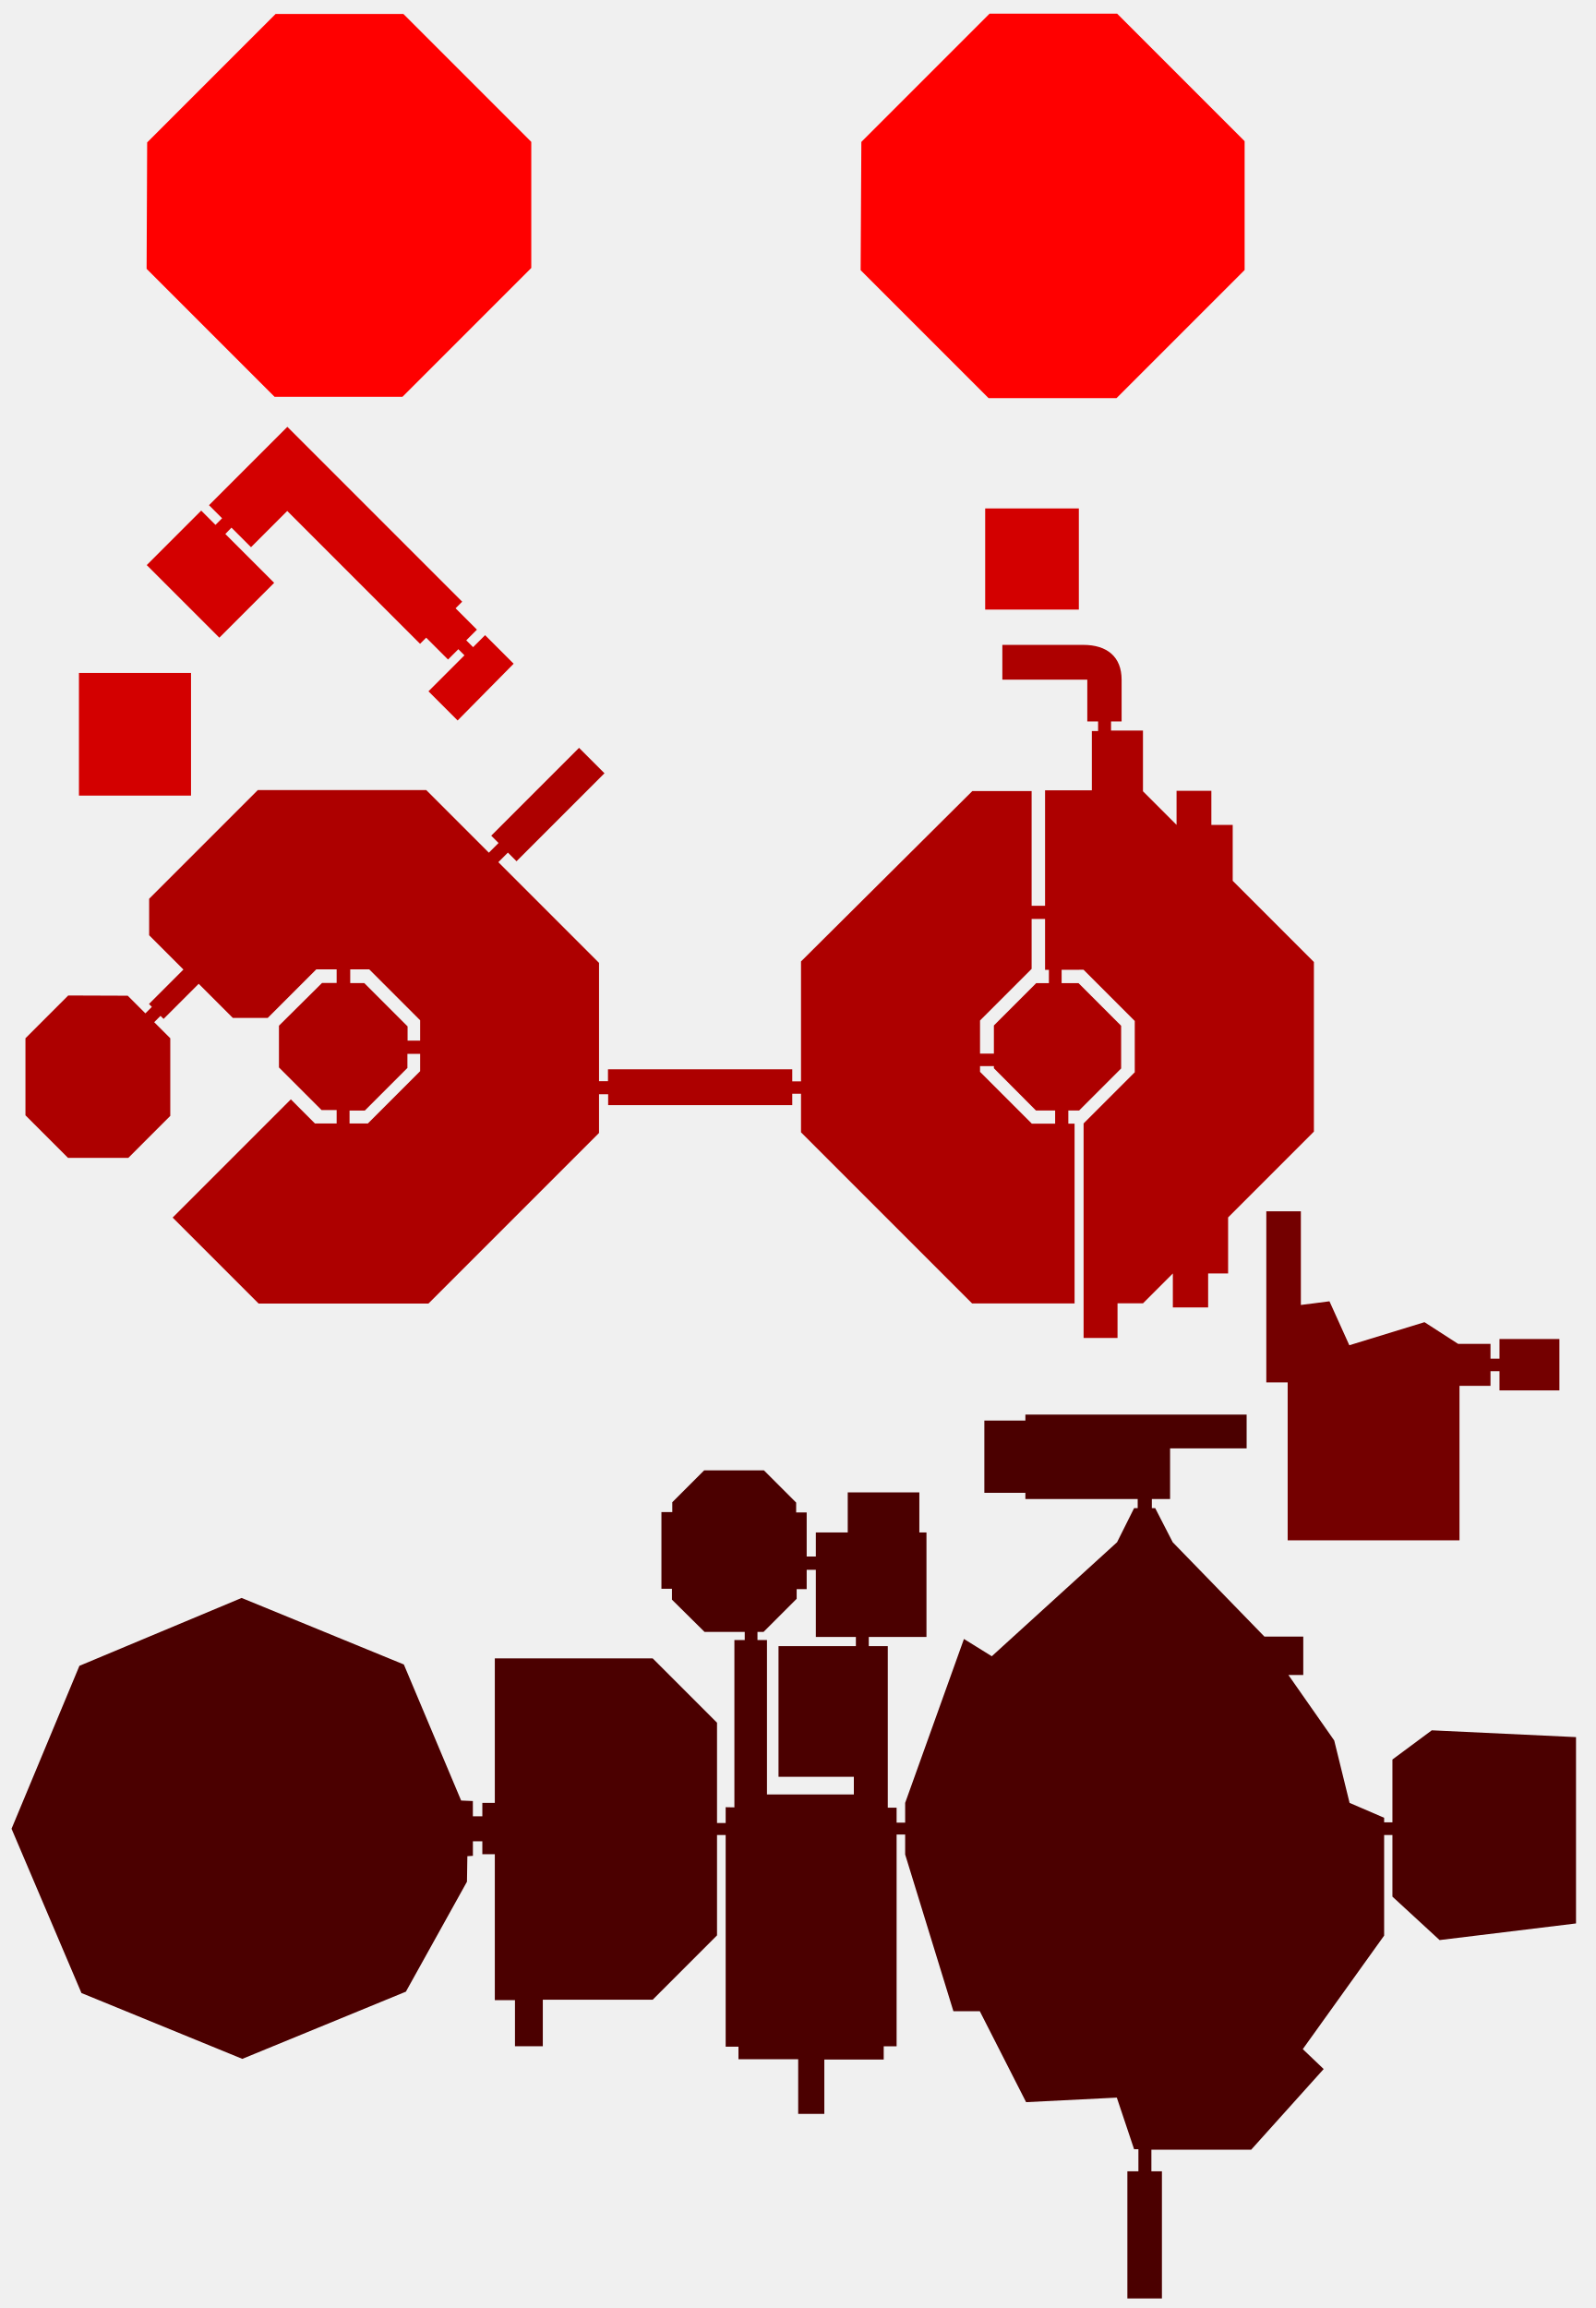
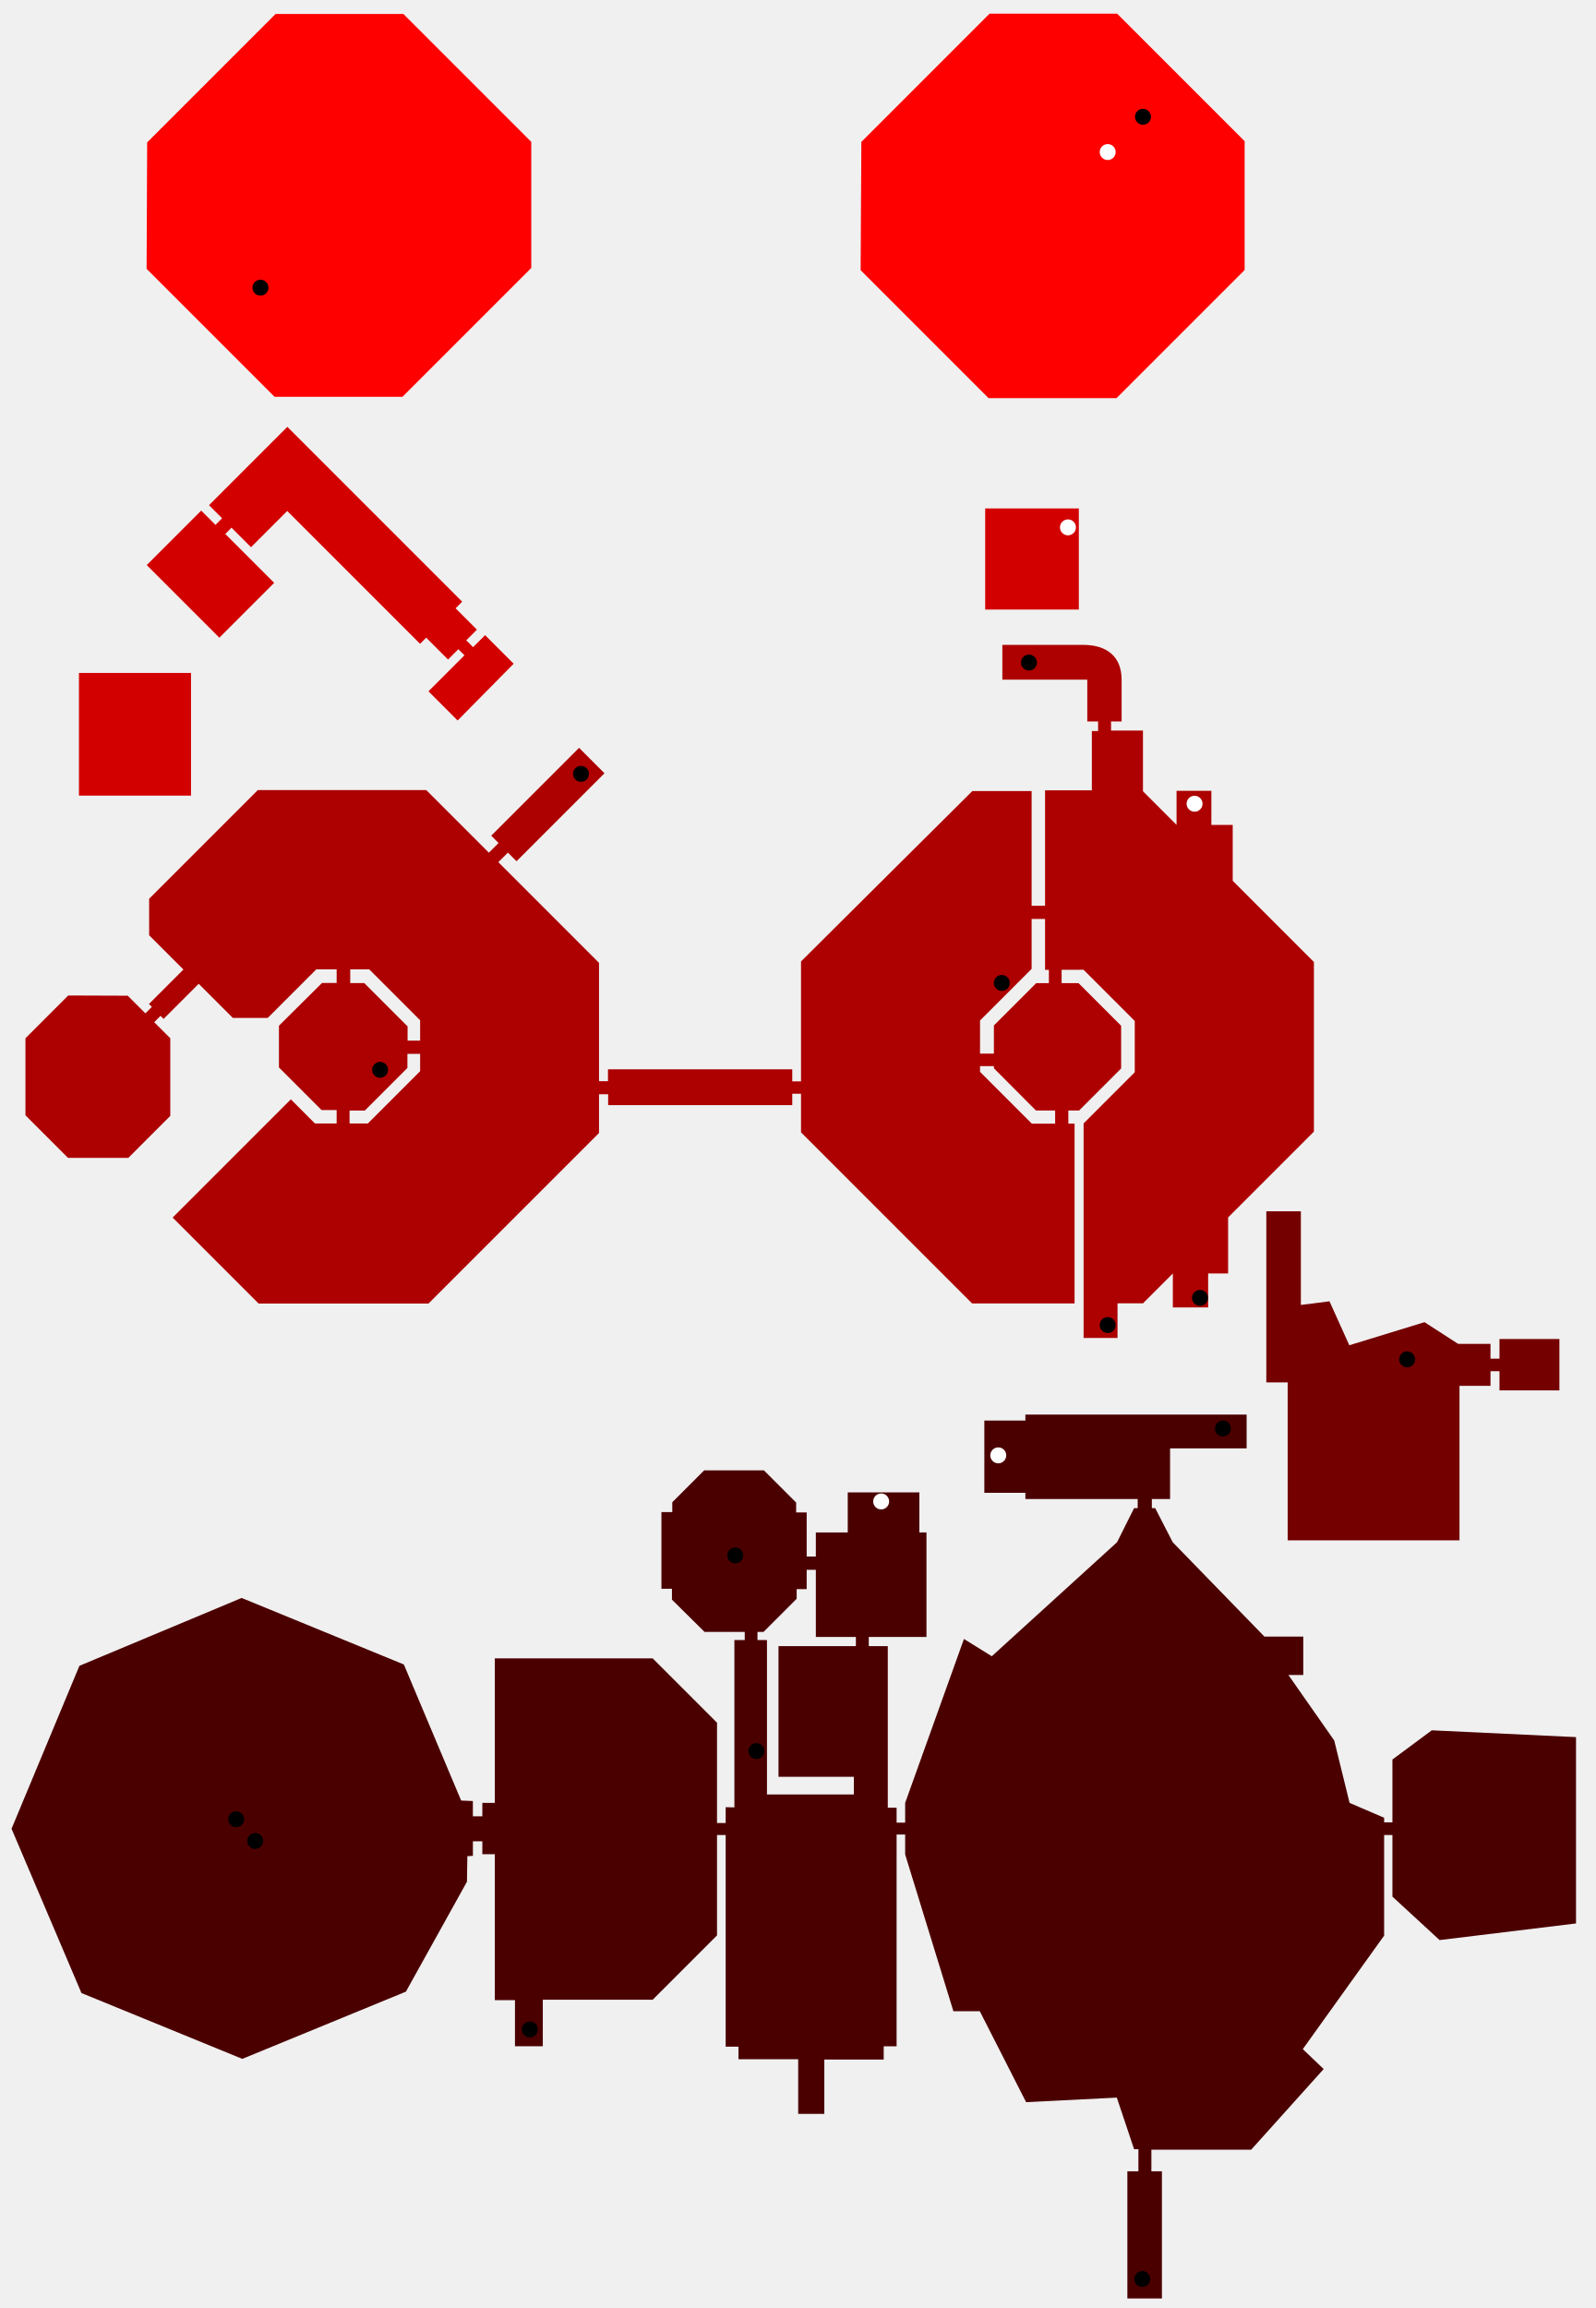
- <svg xmlns="http://www.w3.org/2000/svg" viewBox="0 0 3000 4340" height="4340" width="3000" id="svg833" version="1.1">
+ <svg xmlns="http://www.w3.org/2000/svg" version="1.1" id="svg833" width="3000" height="4340" viewBox="0 0 3000 4340">
  <defs id="defs837" />
  <g id="g841">
-     <path d="m 1885.082,1212.645 v 65.438 h 159.76 v 78.527 h 20.309 v 18.053 h -11.732 v 111.471 h -88.004 v 217.076 h -25.273 v -215.723 h -111.471 l -322.228,320.424 v 225.508 h -16.48 v -22.658 h -346.562 v 22.338 h -16.834 v -222.504 l -189.367,-189.367 17.98,-17.983 16.246,16.248 165.402,-165.402 -47.838,-47.838 -165.176,165.176 13.764,13.766 -18.205,18.205 -117.748,-117.746 H 484.898 l -204.395,204.395 v 68.611 l 64.463,64.461 -64.781,64.781 5.424,5.424 -12.205,12.207 -33.189,-33.187 -111.93,-0.4 -80.418,80.418 v 144.879 l 80.1,80.1 h 113.287 l 78.98,-78.982 v -145.996 l -30.236,-30.236 11.887,-11.887 5.744,5.744 66.059,-66.057 64.143,64.143 h 65.738 l 91.268,-91.268 h 38.293 v 25.529 h -27.443 l -81.057,80.418 v 78.502 l 80.1,80.098 h 28.4 v 25.211 H 592.283 l -45.316,-45.315 -222.285,222.285 161.654,161.652 H 805.812 l 320.752,-320.752 v -72.76 h 17.152 v 20.424 h 346.244 v -21.381 h 16.48 v 72.523 l 321.777,321.777 h 192.705 v -338.025 h -11.734 v -24.82 h 20.308 l 78.979,-78.978 v -80.33 l -80.108,-80.107 h -31.816 v -25.123 l 41.248,-0.102 96.305,96.305 v 96.484 l -96.221,96.221 v 403.387 h 63.824 v -65.1 h 47.867 l 56.164,-56.166 v 63.824 h 66.377 v -63.824 h 37.549 v -105.416 l 161.365,-161.365 v -318.902 l -152.701,-152.701 v -105.154 h -40.166 v -64.084 h -65.438 v 64.084 l -63.182,-63.182 v -114.18 h -60.023 v -17.148 h 19.857 v -78.527 c 0,-42.873 -27.08,-65.438 -72.209,-65.438 z m 55.059,515.385 h 25.273 v 95.676 l 7.221,-0.018 v 25.064 h -23.92 l -79.541,79.543 v 52.914 h -26.062 v -62.279 l 97.029,-97.029 z m -1281.482,94.772 h 35.742 l 95.734,95.734 v 38.295 h -23.613 v -26.807 l -81.375,-81.375 H 658.658 Z m 107.543,158.92 h 23.934 v 32.551 l -98.287,98.287 h -34.465 v -24.252 h 28.721 l 80.098,-80.1 z m 1076.91,22.957 h 26.062 v 4.061 l 79.09,79.43 h 36.105 v 24.82 h -43.777 l -97.481,-97.481 z" style="fill:#ad0000;fill-opacity:1;stroke:none;stroke-width:1px;stroke-linecap:butt;stroke-linejoin:miter;stroke-opacity:1" id="path845" />
-     <g style="fill:#d30000;fill-opacity:1" id="g982">
-       <rect style="fill:#d30000;fill-opacity:1;stroke:none;stroke-linecap:round;stroke-linejoin:bevel;stop-color:#000000" id="rect871" width="176.153" height="190.194" x="1852.797" y="956.076" />
-       <rect style="fill:#d30000;fill-opacity:1;stroke:none;stroke-linecap:round;stroke-linejoin:bevel;stop-color:#000000" id="rect873" width="210.757" height="230.615" x="148.478" y="1265.447" />
-       <path style="fill:#d30000;fill-opacity:1;stroke:none;stroke-width:1px;stroke-linecap:butt;stroke-linejoin:miter;stroke-opacity:1" d="m 423.771,1004.144 91.84,91.84 -103.122,103.122 -136.518,-136.518 102.445,-102.445 26.852,26.852 12.411,-12.411 -24.596,-24.596 147.35,-147.35 328.772,328.772 -12.411,12.411 40.166,40.166 -20.083,20.083 12.862,12.862 22.565,-22.565 53.705,53.705 -105.379,106.733 -54.833,-54.833 67.695,-67.695 -11.508,-11.508 -19.406,19.406 -41.068,-41.068 -11.508,11.508 -249.795,-249.795 -68.146,68.146 -36.781,-36.781 z" id="path877" />
-     </g>
-     <g style="fill:#ff0000;fill-opacity:1" id="g986">
-       <path style="fill:#ff0000;fill-opacity:1;stroke:none;stroke-width:1px;stroke-linecap:butt;stroke-linejoin:miter;stroke-opacity:1" d="m 275.718,505.482 240.615,240.615 H 756.947 L 999.157,503.887 V 266.782 L 758.702,26.327 H 518.247 L 276.755,267.819 Z" id="path875" />
-       <path style="fill:#ff0000;fill-opacity:1;stroke:none;stroke-width:1px;stroke-linecap:butt;stroke-linejoin:miter;stroke-opacity:1" d="M 1618.565,508.035 1859.179,748.65 h 240.615 L 2340.728,507.716 V 265.506 L 2100.911,25.689 H 1861.094 L 1619.921,266.862 Z" id="path879" />
-     </g>
-     <path d="m 1928.406,2659.965 v 11.283 h -77.172 v 135.842 h 77.172 v 11.732 h 211.209 v 17.15 h -6.769 l -32.041,64.084 -235.58,214.367 -52.35,-32.492 -110.57,308.238 v 37.154 h -16.088 v -28.084 h -16.594 v -303.799 h -35.74 v -17.232 h 108.5 v -196.576 h -13.404 v -75.312 h -134.666 v 75.312 h -59.994 v 45.315 h -17.233 v -82.971 h -19.785 v -18.51 l -60.633,-60.631 h -112.33 l -59.994,59.994 v 18.508 h -20.424 v 144.242 h 19.785 v 20.422 l 61.272,60.633 h 75.617 v 15.318 h -19.453 v 314.65 l -16.408,-0.31 v 29.785 h -16.246 V 3239.436 L 1227.537,3118.486 H 930.582 v 271.684 h -23.469 v 25.271 h -17.789 l -0.025,-28.734 -22.045,-0.934 L 759.5,3129.906 454.424,3004.812 149.348,3132.459 21.699,3438.812 l 131.477,308.904 302.523,123.818 307.631,-126.371 114.881,-206.787 0.74,-47.975 10.439,-0.646 -0.023,-27.379 h 17.746 v 24.371 h 23.469 v 274.391 h 37.908 v 86.65 h 52.352 v -87.553 h 206.695 l 120.949,-120.949 v -188.643 h 16.246 v 397.914 h 24.068 v 23.615 h 112.328 v 102.756 h 49.145 v -102.117 h 111.691 v -24.893 h 24.252 v -398.258 h 16.088 v 37.537 l 90.713,294.699 h 49.643 l 87.102,171.043 170.592,-8.574 32.492,97.029 h 8.123 v 38.81 2.709 h -20.76 v 239.19 h 64.988 V 4082.916 h -19.826 v -40.617 h 187.709 l 136.293,-151.637 -39.262,-37.459 152.99,-213.465 v -189.094 h 15.578 v 115.814 l 88.715,81.693 256.57,-31.273 v -350.391 l -271.25,-12.766 -74.035,54.889 v 118.113 h -15.578 v -8.574 l -64.988,-27.98 -28.883,-117.338 -86.197,-123.205 h 27.98 v -72.209 h -73.111 l -172.396,-177.361 -32.945,-64.084 h -6.318 v -17.15 h 34.299 v -95.225 h 143.965 v -63.633 H 2200.541 Z m -411.32,291.873 h 17.233 v 126.371 h 75.311 v 17.232 h -145.518 v 245.721 h 141.69 v 33.188 h -163.389 v -290.397 h -17.871 v -15.318 h 11.488 l 62.228,-62.227 v -18.191 h 18.828 z" style="fill:#4b0000;fill-opacity:1;stroke:none;stroke-width:1px;stroke-linecap:butt;stroke-linejoin:miter;stroke-opacity:1" id="path881" />
-     <path d="m 2381.514,2277.713 v 321.777 h 40.164 v 296.957 h 323.133 v -290.533 h 58.318 v -27.443 h 16.914 v 36.06 h 112.648 v -96.693 H 2820.043 v 37.018 h -16.914 v -27.762 h -60.779 l -63.357,-40.848 -141.369,43.4 -37.336,-82.652 -53.787,6.873 v -176.154 z" style="fill:#740000;fill-opacity:1;stroke:none;stroke-linecap:round;stroke-linejoin:bevel;stop-color:#000000" id="rect949" />
+     <path id="path881" style="fill:#4b0000;fill-opacity:1;stroke:none;stroke-width:1px;stroke-linecap:butt;stroke-linejoin:miter;stroke-opacity:1" d="m 1928.406,2659.965 v 11.283 h -77.172 v 135.842 h 77.172 v 11.732 h 211.209 v 17.15 h -6.769 l -32.041,64.084 -235.58,214.367 -52.35,-32.492 -110.57,308.238 v 37.154 h -16.088 v -28.084 h -16.594 v -303.799 h -35.74 v -17.232 h 108.5 v -196.576 h -13.404 v -75.312 h -134.666 v 75.312 h -59.994 v 45.315 h -17.233 v -82.971 h -19.785 v -18.51 l -60.633,-60.631 h -112.33 l -59.994,59.994 v 18.508 h -20.424 v 144.242 h 19.785 v 20.422 l 61.272,60.633 h 75.617 v 15.318 h -19.453 v 314.65 l -16.408,-0.31 v 29.785 h -16.246 V 3239.436 L 1227.537,3118.486 H 930.582 v 271.684 h -23.469 v 25.271 h -17.789 l -0.025,-28.734 -22.045,-0.934 L 759.5,3129.906 454.424,3004.812 149.348,3132.459 21.699,3438.812 l 131.477,308.904 302.523,123.818 307.631,-126.371 114.881,-206.787 0.74,-47.975 10.439,-0.646 -0.023,-27.379 h 17.746 v 24.371 h 23.469 v 274.391 h 37.908 v 86.65 h 52.352 v -87.553 h 206.695 l 120.949,-120.949 v -188.643 h 16.246 v 397.914 h 24.068 v 23.615 h 112.328 v 102.756 h 49.145 v -102.117 h 111.691 v -24.893 h 24.252 v -398.258 h 16.088 v 37.537 l 90.713,294.699 h 49.643 l 87.102,171.043 170.592,-8.574 32.492,97.029 h 8.123 v 38.81 2.709 h -20.76 v 239.19 h 64.988 V 4082.916 h -19.826 v -40.617 h 187.709 l 136.293,-151.637 -39.262,-37.459 152.99,-213.465 v -189.094 h 15.578 v 115.814 l 88.715,81.693 256.57,-31.273 v -350.391 l -271.25,-12.766 -74.035,54.889 v 118.113 h -15.578 v -8.574 l -64.988,-27.98 -28.883,-117.338 -86.197,-123.205 h 27.98 v -72.209 h -73.111 l -172.396,-177.361 -32.945,-64.084 h -6.318 v -17.15 h 34.299 v -95.225 h 143.965 v -63.633 H 2200.541 Z m -411.32,291.873 h 17.233 v 126.371 h 75.311 v 17.232 h -145.518 v 245.721 h 141.69 v 33.188 h -163.389 v -290.397 h -17.871 v -15.318 h 11.488 l 62.228,-62.227 v -18.191 h 18.828 z" />
+     <circle r="15" cy="3461.788" cx="479.953" id="path840-2-74" style="fill:#000000;stroke-width:0.909;stop-color:#000000" />
+     <circle r="15" cy="3420.941" cx="444.212" id="path840-2-90" style="fill:#000000;stroke-width:0.909;stop-color:#000000" />
+     <circle r="15" cy="3292.689" cx="1422.499" id="path840-2-2-7-95" style="fill:#000000;stroke-width:0.909;stop-color:#000000" />
+     <circle r="15" cy="2823.336" cx="1657.176" id="path840-2-2-7-9" style="fill:#ffffff;stroke-width:0.909;stop-color:#000000" />
+     <circle r="15" cy="3816.197" cx="996.472" id="path840-2-2-7-2" style="fill:#000000;stroke-width:0.909;stop-color:#000000" />
+     <circle r="15" cy="4285.55" cx="2148.19" id="path840-2-2-7-14" style="fill:#000000;stroke-width:0.909;stop-color:#000000" />
+     <circle style="fill:#000000;stroke-width:0.909;stop-color:#000000" id="path840-2-90-4" cx="1382.8" cy="2924.776" r="15" />
+     <circle r="15" cy="2736.686" cx="1877.41" id="path840-2-2-7-1" style="fill:#ffffff;stroke-width:0.909;stop-color:#000000" />
+     <circle r="15" cy="2686.141" cx="2299.827" id="path840-2-2-7-6" style="fill:#000000;stroke-width:0.909;stop-color:#000000" />
+     <path id="rect949" style="fill:#740000;fill-opacity:1;stroke:none;stroke-linecap:round;stroke-linejoin:bevel;stop-color:#000000" d="m 2381.514,2277.713 v 321.777 h 40.164 v 296.957 h 323.133 v -290.533 h 58.318 v -27.443 h 16.914 v 36.06 h 112.648 v -96.693 H 2820.043 v 37.018 h -16.914 v -27.762 h -60.779 l -63.357,-40.848 -141.369,43.4 -37.336,-82.652 -53.787,6.873 v -176.154 z" />
+     <circle style="fill:#000000;stroke-width:0.909;stop-color:#000000" id="path840-2-2-7" cx="2646.426" cy="2556.166" r="15" />
+     <path id="path845" style="fill:#ad0000;fill-opacity:1;stroke:none;stroke-width:1px;stroke-linecap:butt;stroke-linejoin:miter;stroke-opacity:1" d="m 1885.082,1212.645 v 65.438 h 159.76 v 78.527 h 20.309 v 18.053 h -11.732 v 111.471 h -88.004 v 217.076 h -25.273 v -215.723 h -111.471 l -322.228,320.424 v 225.508 h -16.48 v -22.658 h -346.562 v 22.338 h -16.834 v -222.504 l -189.367,-189.367 17.98,-17.983 16.246,16.248 165.402,-165.402 -47.838,-47.838 -165.176,165.176 13.764,13.766 -18.205,18.205 -117.748,-117.746 H 484.898 l -204.395,204.395 v 68.611 l 64.463,64.461 -64.781,64.781 5.424,5.424 -12.205,12.207 -33.189,-33.187 -111.93,-0.4 -80.418,80.418 v 144.879 l 80.1,80.1 h 113.287 l 78.98,-78.982 v -145.996 l -30.236,-30.236 11.887,-11.887 5.744,5.744 66.059,-66.057 64.143,64.143 h 65.738 l 91.268,-91.268 h 38.293 v 25.529 h -27.443 l -81.057,80.418 v 78.502 l 80.1,80.098 h 28.4 v 25.211 H 592.283 l -45.316,-45.315 -222.285,222.285 161.654,161.652 H 805.812 l 320.752,-320.752 v -72.76 h 17.152 v 20.424 h 346.244 v -21.381 h 16.48 v 72.523 l 321.777,321.777 h 192.705 v -338.025 h -11.734 v -24.82 h 20.308 l 78.979,-78.978 v -80.33 l -80.108,-80.107 h -31.816 v -25.123 l 41.248,-0.102 96.305,96.305 v 96.484 l -96.221,96.221 v 403.387 h 63.824 v -65.1 h 47.867 l 56.164,-56.166 v 63.824 h 66.377 v -63.824 h 37.549 v -105.416 l 161.365,-161.365 v -318.902 l -152.701,-152.701 v -105.154 h -40.166 v -64.084 h -65.438 v 64.084 l -63.182,-63.182 v -114.18 h -60.023 v -17.148 h 19.857 v -78.527 c 0,-42.873 -27.08,-65.438 -72.209,-65.438 z m 55.059,515.385 h 25.273 v 95.676 l 7.221,-0.018 v 25.064 h -23.92 l -79.541,79.543 v 52.914 h -26.062 v -62.279 l 97.029,-97.029 z m -1281.482,94.772 h 35.742 l 95.734,95.734 v 38.295 h -23.613 v -26.807 l -81.375,-81.375 H 658.658 Z m 107.543,158.92 h 23.934 v 32.551 l -98.287,98.287 h -34.465 v -24.252 h 28.721 l 80.098,-80.1 z m 1076.91,22.957 h 26.062 v 4.061 l 79.09,79.43 h 36.105 v 24.82 h -43.777 l -97.481,-97.481 z" />
+     <circle style="fill:#000000;stroke-width:0.909;stop-color:#000000" id="path840-2" cx="714.824" cy="2011.718" r="15" />
+     <circle r="15" cy="1511.341" cx="2246.588" id="path840-2-9" style="fill:#ffffff;stroke-width:0.909;stop-color:#000000" />
+     <circle r="15" cy="2440.612" cx="2256.8" id="path840-2-2" style="fill:#000000;stroke-width:0.909;stop-color:#000000" />
+     <circle r="15" cy="2491.671" cx="2083.2" id="path840-2-7" style="fill:#000000;stroke-width:0.909;stop-color:#000000" />
+     <circle r="15" cy="1848.33" cx="1884.071" id="path840-2-5" style="fill:#000000;stroke-width:0.909;stop-color:#000000" />
+     <circle r="15" cy="1245.835" cx="1935.13" id="path840-2-0" style="fill:#000000;stroke-width:0.909;stop-color:#000000" />
+     <circle r="15" cy="1455.177" cx="1092.659" id="path840-2-8" style="fill:#000000;stroke-width:0.909;stop-color:#000000" />
+     <path id="rect871" style="display:inline;fill:#d30000;fill-opacity:1;stroke:none;stroke-linecap:round;stroke-linejoin:bevel;stop-color:#000000" d="m 540.432,802.639 -147.35,147.35 24.596,24.596 -12.41,12.41 -26.852,-26.852 -102.445,102.445 136.518,136.518 103.123,-103.123 -91.84,-91.838 11.508,-11.961 36.781,36.781 68.146,-68.146 249.795,249.795 11.508,-11.508 41.068,41.068 19.406,-19.406 11.508,11.508 -67.695,67.695 54.834,54.834 105.377,-106.732 -53.703,-53.705 -22.566,22.564 -12.861,-12.861 20.082,-20.084 -40.164,-40.166 12.41,-12.41 z m 1312.365,153.438 v 190.193 h 176.152 V 956.076 Z M 148.479,1265.447 v 230.613 h 210.756 v -230.613 z" />
+     <circle r="15" cy="991.671" cx="2008.447" id="path840-33-6" style="fill:#ffffff;stroke-width:0.909;stop-color:#000000" />
+     <path d="m 1861.094,25.689 -241.172,241.172 -1.357,241.174 240.615,240.615 h 240.615 L 2340.729,507.717 V 265.506 L 2100.91,25.689 Z M 518.246,26.328 276.754,267.82 275.717,505.482 516.332,746.098 H 756.947 L 999.158,503.887 V 266.783 L 758.703,26.328 Z" style="display:inline;fill:#ff0000;fill-opacity:1;stroke:none;stroke-width:1px;stroke-linecap:butt;stroke-linejoin:miter;stroke-opacity:1" id="path875" />
+     <circle r="15" cy="540.906" cx="489.847" id="path840" style="fill:#000000;stroke-width:0.909;stop-color:#000000" />
+     <circle style="fill:#000000;stroke-width:0.909;stop-color:#000000" id="path840-3" cx="2149.577" cy="219.553" r="15" />
+     <circle r="15" style="fill:#ffffff;stroke-width:0.909;stop-color:#000000" id="path840-33" cx="2083.2" cy="285.929" />
  </g>
</svg>
